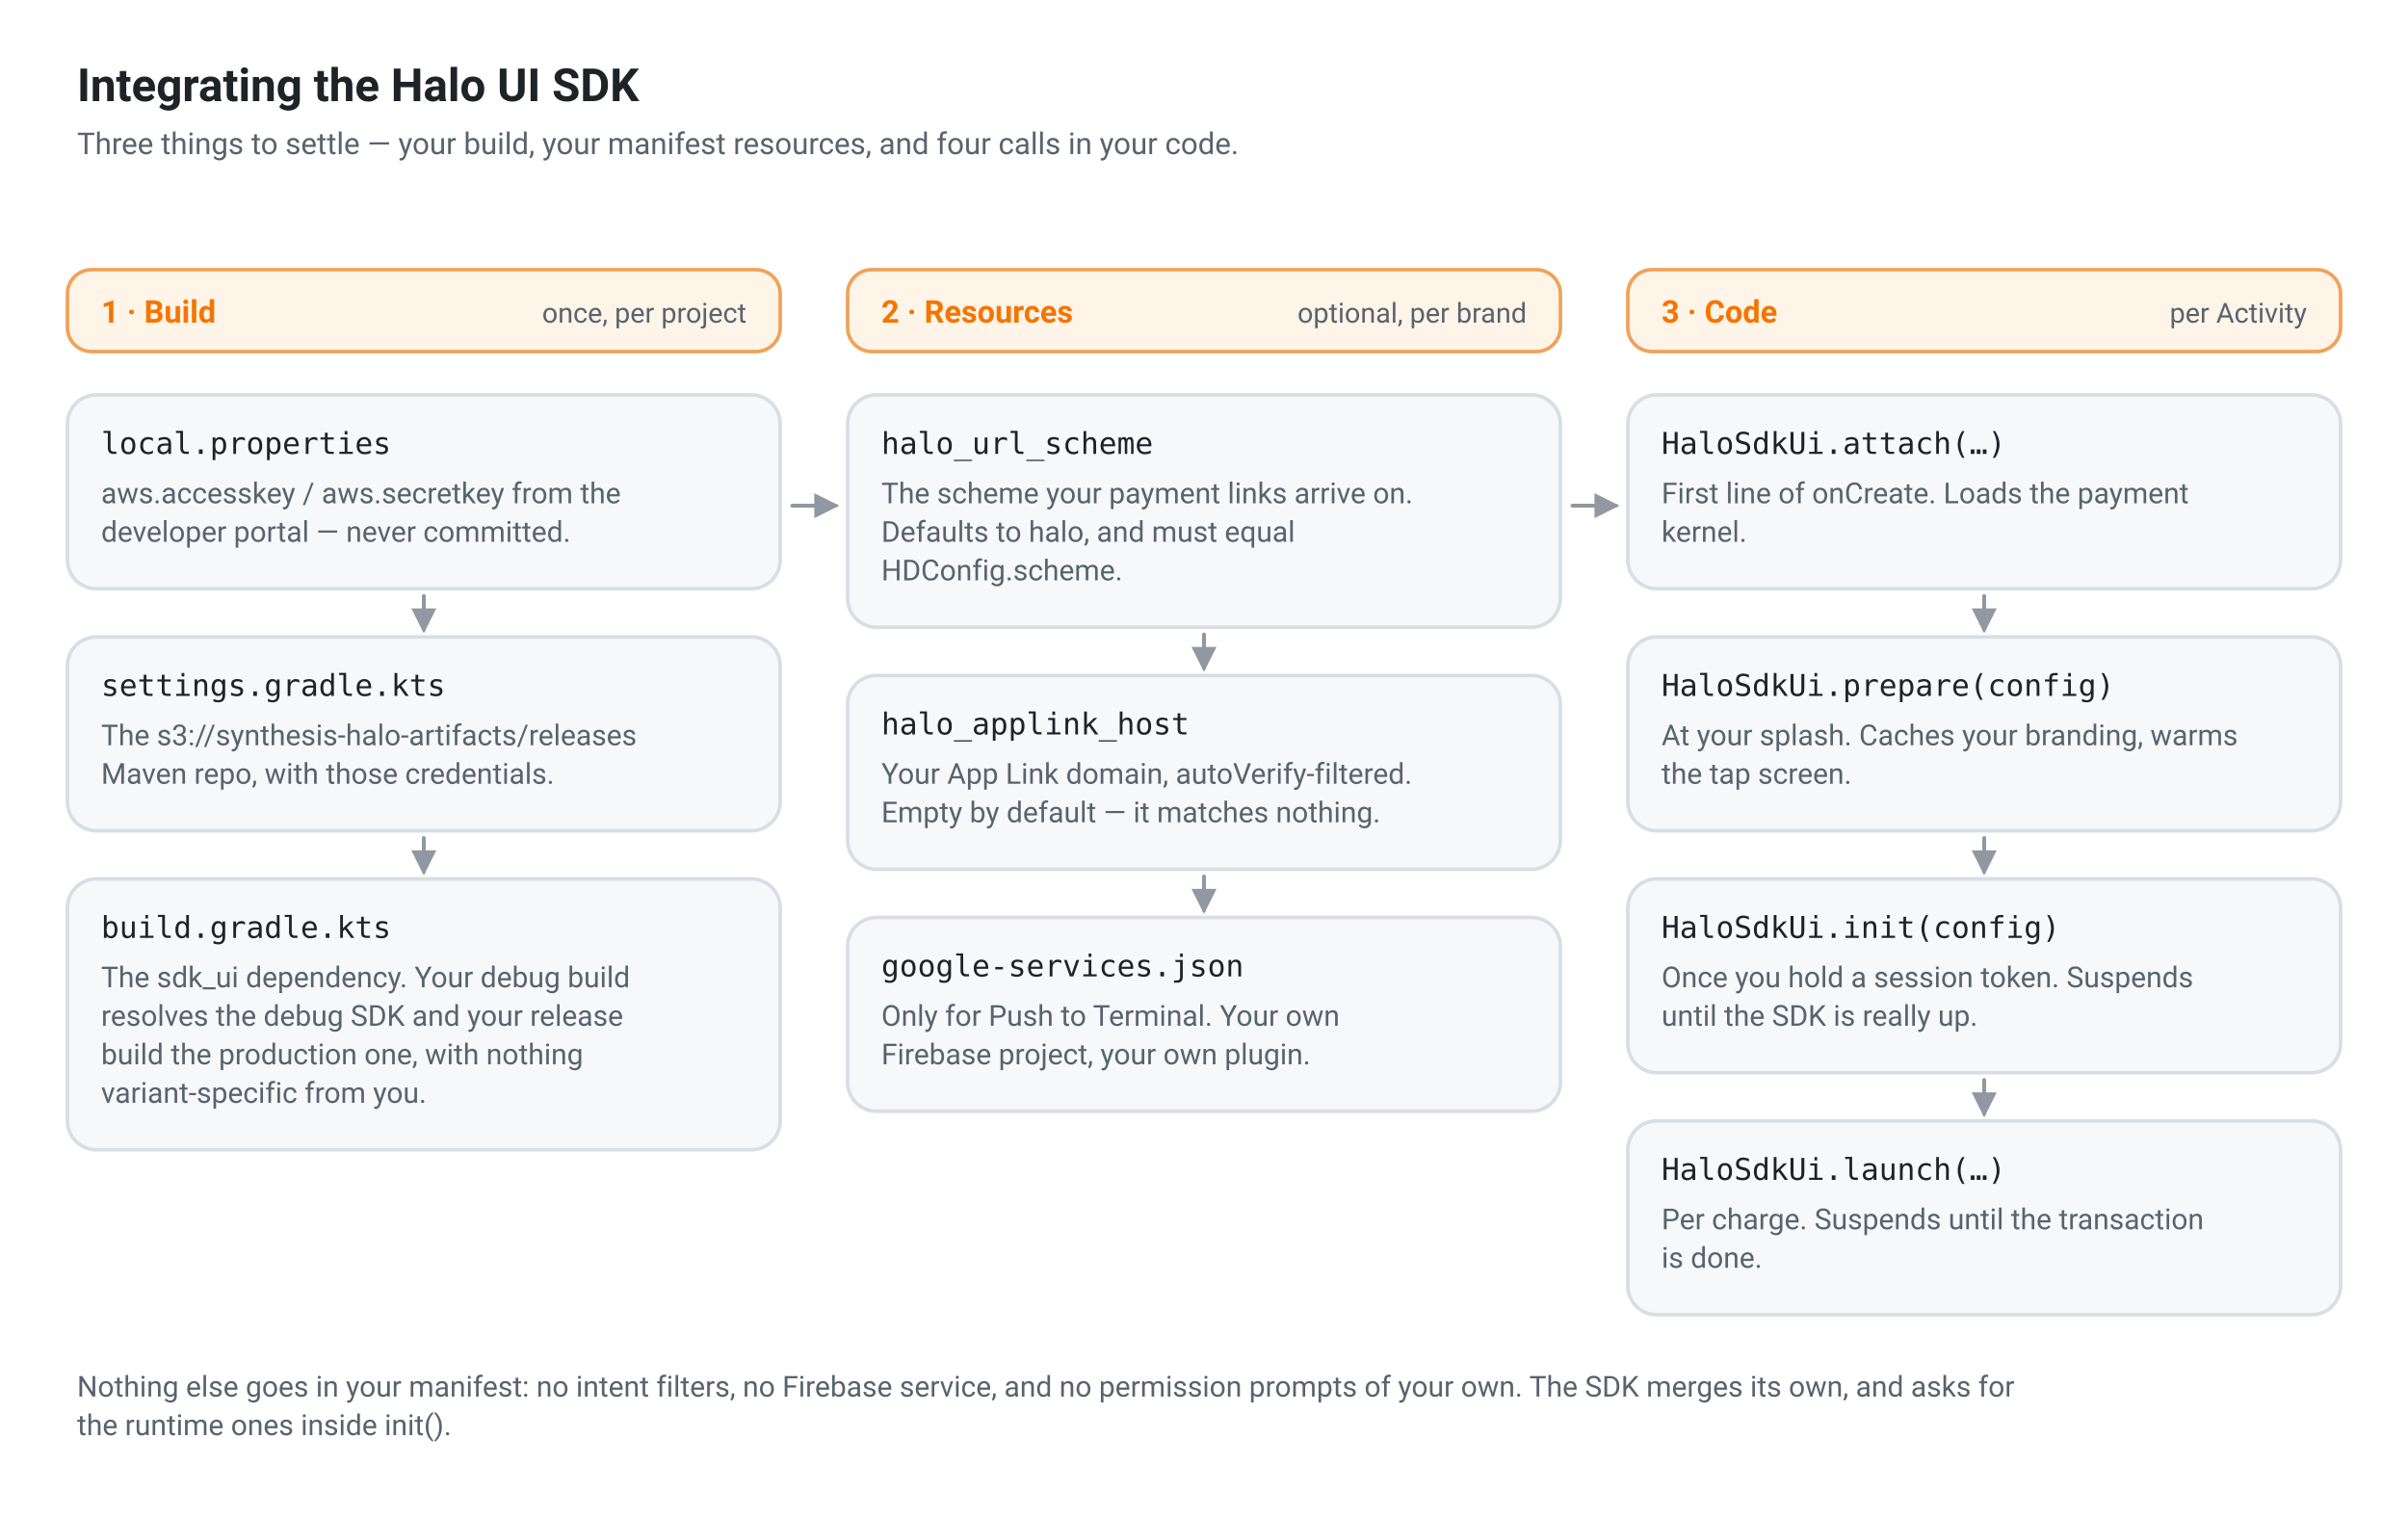
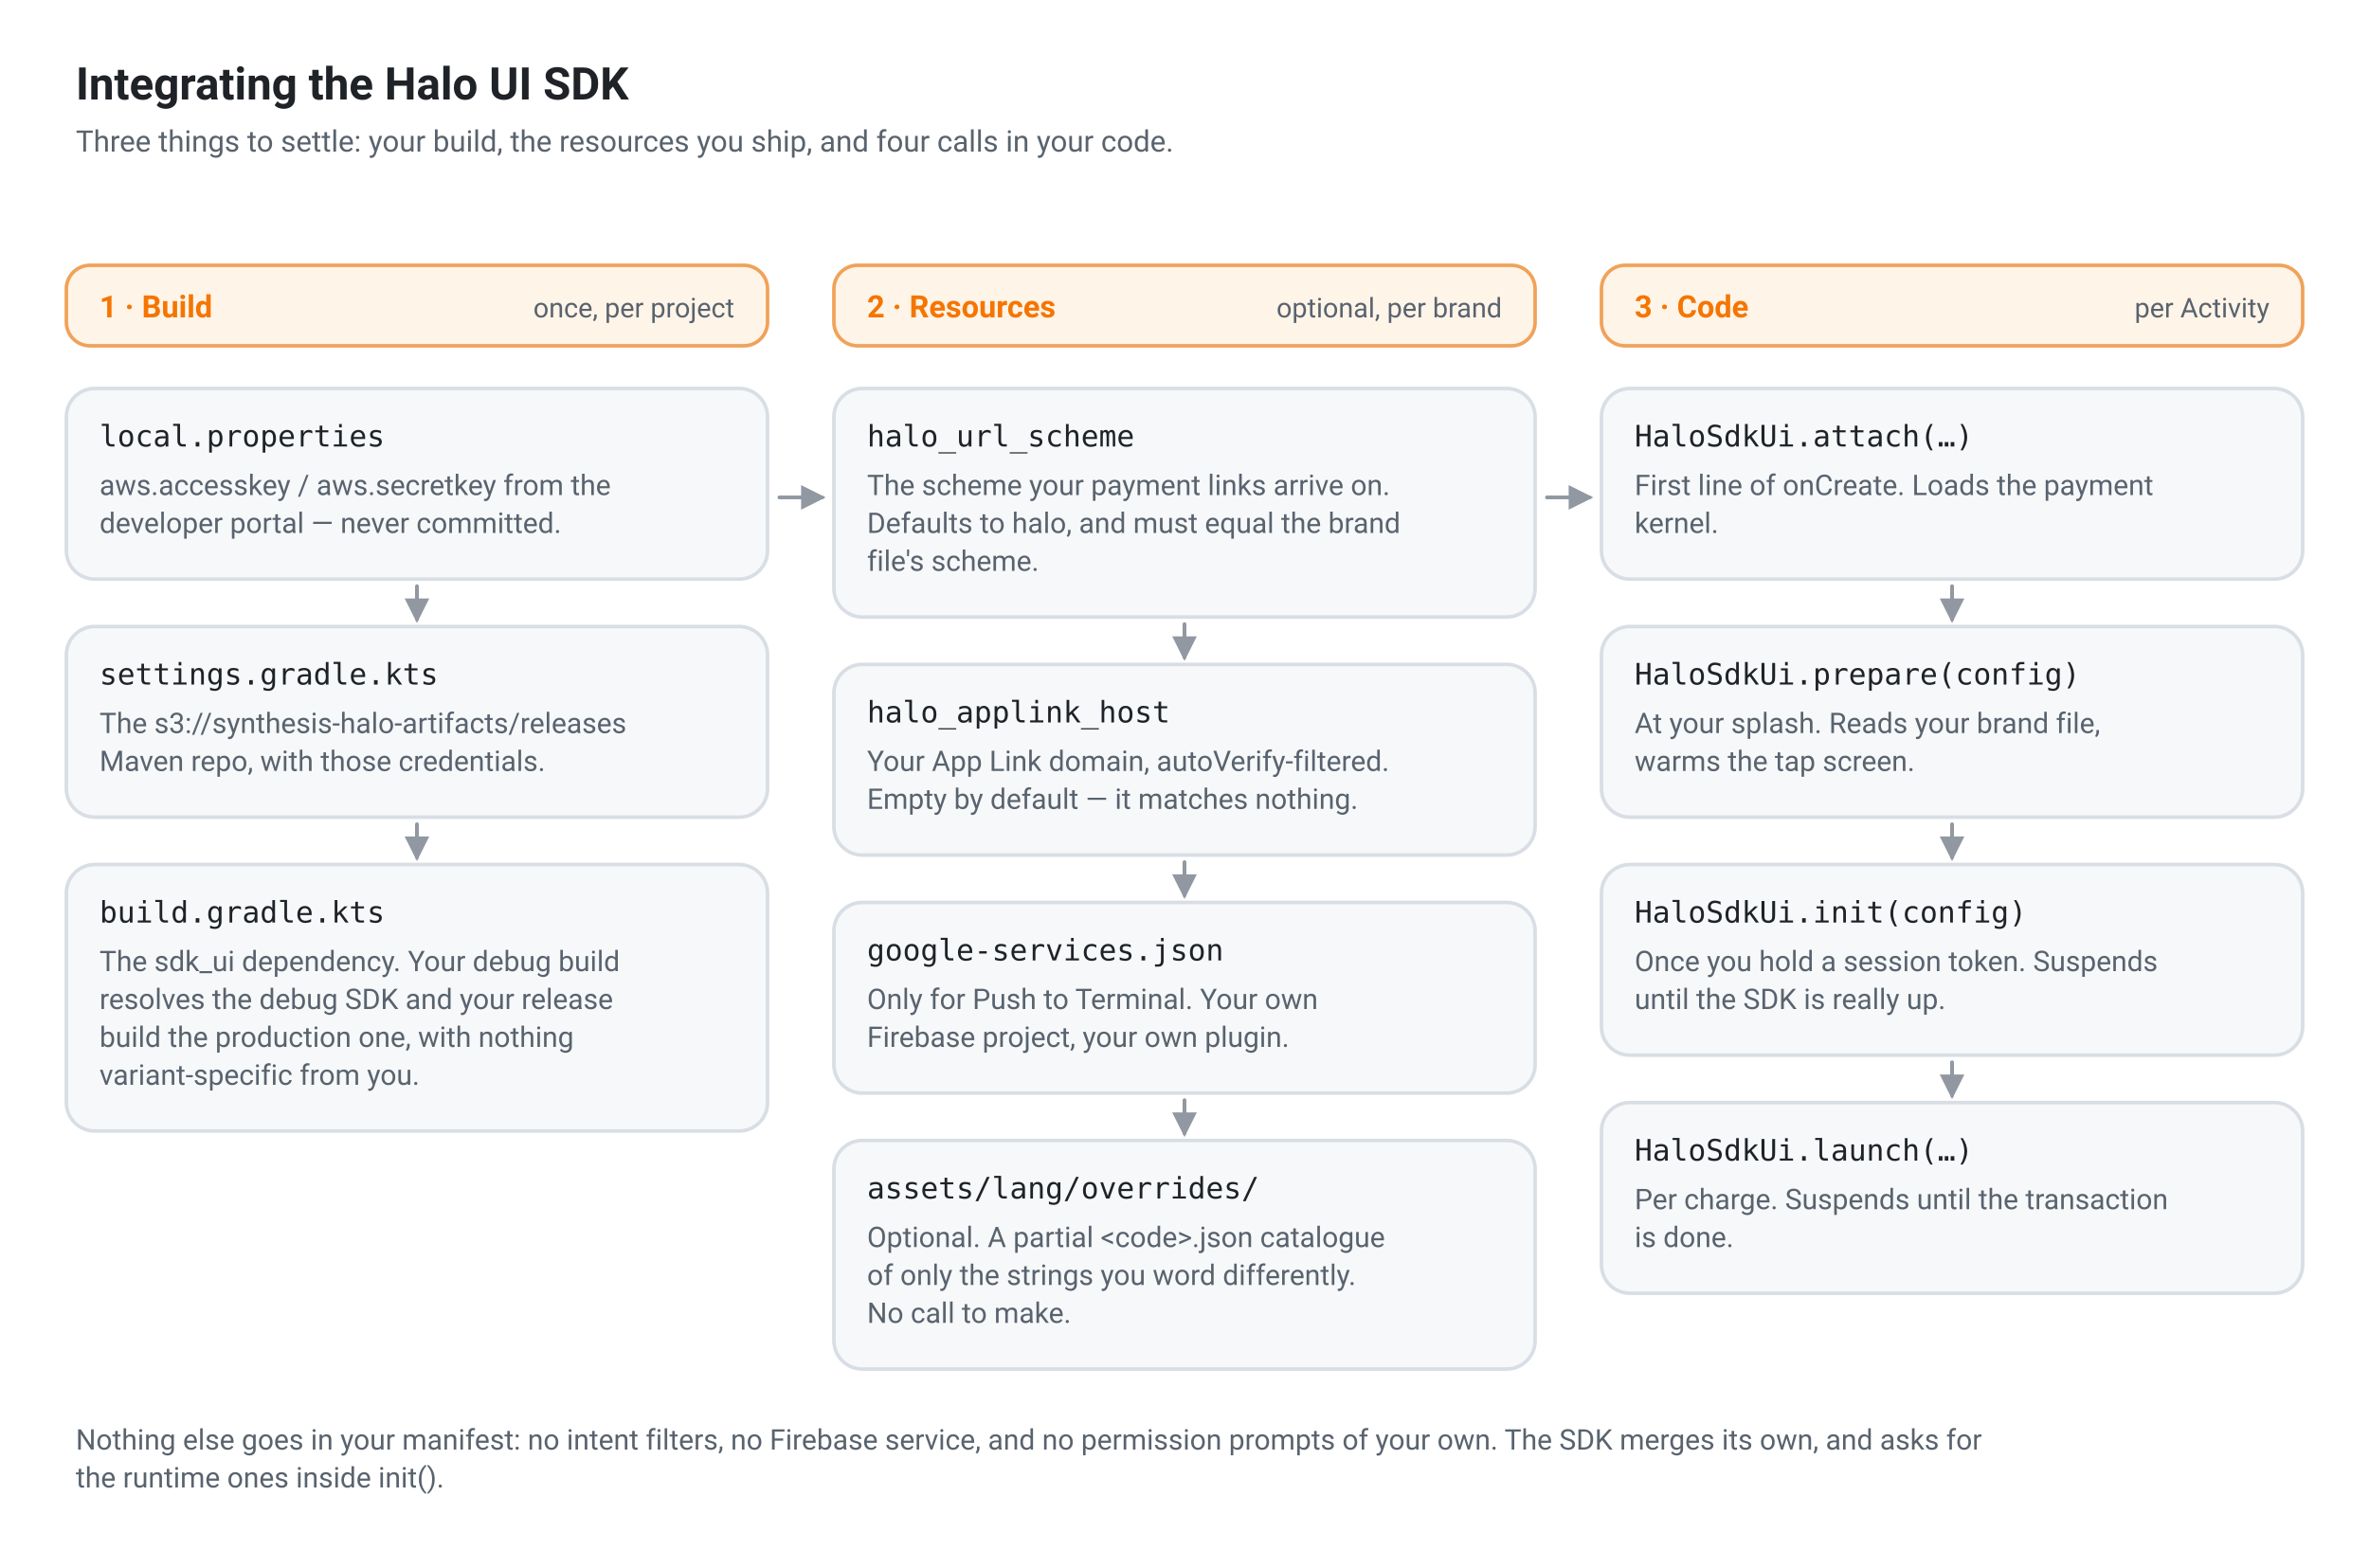
- <svg xmlns="http://www.w3.org/2000/svg" viewBox="0 0 1000 630" width="1000" height="630" role="img">
+ <svg xmlns="http://www.w3.org/2000/svg" viewBox="0 0 1000 662" width="1000" height="662" role="img">
  <defs>
    <marker id="ar" viewBox="0 0 10 10" refX="8.5" refY="5" markerWidth="6.5" markerHeight="6.5" orient="auto-start-reverse">
      <path d="M 0 0 L 10 5 L 0 10 z" fill="#9198a1" />
    </marker>
  </defs>
-   <rect width="1000" height="630" fill="#ffffff" />
+   <rect width="1000" height="662" fill="#ffffff" />
  <text x="32" y="42" font-family="-apple-system,BlinkMacSystemFont,'Segoe UI',Roboto,Helvetica,Arial,sans-serif" font-size="19" font-weight="600" fill="#1f2328" text-anchor="start">Integrating the Halo UI SDK</text>
-   <text x="32" y="64" font-family="-apple-system,BlinkMacSystemFont,'Segoe UI',Roboto,Helvetica,Arial,sans-serif" font-size="12.5" font-weight="400" fill="#59636e" text-anchor="start">Three things to settle — your build, your manifest resources, and four calls in your code.</text>
+   <text x="32" y="64" font-family="-apple-system,BlinkMacSystemFont,'Segoe UI',Roboto,Helvetica,Arial,sans-serif" font-size="12.5" font-weight="400" fill="#59636e" text-anchor="start">Three things to settle: your build, the resources you ship, and four calls in your code.</text>
  <rect x="28.0" y="112" width="296.0" height="34" rx="10" fill="#fff4e8" stroke="#f0a259" stroke-width="1.5" />
  <text x="42.0" y="134" font-family="-apple-system,BlinkMacSystemFont,'Segoe UI',Roboto,Helvetica,Arial,sans-serif" font-size="13" font-weight="600" fill="#f57500" text-anchor="start">1 · Build</text>
  <text x="310.0" y="134" font-family="-apple-system,BlinkMacSystemFont,'Segoe UI',Roboto,Helvetica,Arial,sans-serif" font-size="11.5" font-weight="400" fill="#59636e" text-anchor="end">once, per project</text>
  <rect x="28.0" y="164" width="296.0" height="80.5" rx="12" fill="#f6f8fa" stroke="#d8dee4" stroke-width="1.5" />
  <text x="42.0" y="188.5" font-family="ui-monospace,SFMono-Regular,'SF Mono',Menlo,Consolas,monospace" font-size="12.5" font-weight="400" fill="#1f2328" text-anchor="start">local.properties</text>
  <text x="42.0" y="209.0" font-family="-apple-system,BlinkMacSystemFont,'Segoe UI',Roboto,Helvetica,Arial,sans-serif" font-size="12" font-weight="400" fill="#59636e" text-anchor="start">aws.accesskey / aws.secretkey from the</text>
  <text x="42.0" y="225.0" font-family="-apple-system,BlinkMacSystemFont,'Segoe UI',Roboto,Helvetica,Arial,sans-serif" font-size="12" font-weight="400" fill="#59636e" text-anchor="start">developer portal — never committed.</text>
  <path d="M 176.0 247.5 L 176.0 261.5" fill="none" stroke="#9198a1" stroke-width="1.6" stroke-linecap="round" stroke-linejoin="round" marker-end="url(#ar)" />
  <rect x="28.0" y="264.5" width="296.0" height="80.5" rx="12" fill="#f6f8fa" stroke="#d8dee4" stroke-width="1.5" />
  <text x="42.0" y="289.0" font-family="ui-monospace,SFMono-Regular,'SF Mono',Menlo,Consolas,monospace" font-size="12.5" font-weight="400" fill="#1f2328" text-anchor="start">settings.gradle.kts</text>
  <text x="42.0" y="309.5" font-family="-apple-system,BlinkMacSystemFont,'Segoe UI',Roboto,Helvetica,Arial,sans-serif" font-size="12" font-weight="400" fill="#59636e" text-anchor="start">The s3://synthesis-halo-artifacts/releases</text>
  <text x="42.0" y="325.5" font-family="-apple-system,BlinkMacSystemFont,'Segoe UI',Roboto,Helvetica,Arial,sans-serif" font-size="12" font-weight="400" fill="#59636e" text-anchor="start">Maven repo, with those credentials.</text>
  <path d="M 176.0 348.0 L 176.0 362.0" fill="none" stroke="#9198a1" stroke-width="1.6" stroke-linecap="round" stroke-linejoin="round" marker-end="url(#ar)" />
  <rect x="28.0" y="365.0" width="296.0" height="112.5" rx="12" fill="#f6f8fa" stroke="#d8dee4" stroke-width="1.5" />
  <text x="42.0" y="389.5" font-family="ui-monospace,SFMono-Regular,'SF Mono',Menlo,Consolas,monospace" font-size="12.5" font-weight="400" fill="#1f2328" text-anchor="start">build.gradle.kts</text>
  <text x="42.0" y="410.0" font-family="-apple-system,BlinkMacSystemFont,'Segoe UI',Roboto,Helvetica,Arial,sans-serif" font-size="12" font-weight="400" fill="#59636e" text-anchor="start">The sdk_ui dependency. Your debug build</text>
  <text x="42.0" y="426.0" font-family="-apple-system,BlinkMacSystemFont,'Segoe UI',Roboto,Helvetica,Arial,sans-serif" font-size="12" font-weight="400" fill="#59636e" text-anchor="start">resolves the debug SDK and your release</text>
  <text x="42.0" y="442.0" font-family="-apple-system,BlinkMacSystemFont,'Segoe UI',Roboto,Helvetica,Arial,sans-serif" font-size="12" font-weight="400" fill="#59636e" text-anchor="start">build the production one, with nothing</text>
  <text x="42.0" y="458.0" font-family="-apple-system,BlinkMacSystemFont,'Segoe UI',Roboto,Helvetica,Arial,sans-serif" font-size="12" font-weight="400" fill="#59636e" text-anchor="start">variant-specific from you.</text>
  <path d="M 329.0 210 L 347.0 210" fill="none" stroke="#9198a1" stroke-width="1.6" stroke-linecap="round" stroke-linejoin="round" marker-end="url(#ar)" />
  <rect x="352.0" y="112" width="296.0" height="34" rx="10" fill="#fff4e8" stroke="#f0a259" stroke-width="1.5" />
  <text x="366.0" y="134" font-family="-apple-system,BlinkMacSystemFont,'Segoe UI',Roboto,Helvetica,Arial,sans-serif" font-size="13" font-weight="600" fill="#f57500" text-anchor="start">2 · Resources</text>
  <text x="634.0" y="134" font-family="-apple-system,BlinkMacSystemFont,'Segoe UI',Roboto,Helvetica,Arial,sans-serif" font-size="11.5" font-weight="400" fill="#59636e" text-anchor="end">optional, per brand</text>
  <rect x="352.0" y="164" width="296.0" height="96.5" rx="12" fill="#f6f8fa" stroke="#d8dee4" stroke-width="1.5" />
  <text x="366.0" y="188.5" font-family="ui-monospace,SFMono-Regular,'SF Mono',Menlo,Consolas,monospace" font-size="12.5" font-weight="400" fill="#1f2328" text-anchor="start">halo_url_scheme</text>
  <text x="366.0" y="209.0" font-family="-apple-system,BlinkMacSystemFont,'Segoe UI',Roboto,Helvetica,Arial,sans-serif" font-size="12" font-weight="400" fill="#59636e" text-anchor="start">The scheme your payment links arrive on.</text>
-   <text x="366.0" y="225.0" font-family="-apple-system,BlinkMacSystemFont,'Segoe UI',Roboto,Helvetica,Arial,sans-serif" font-size="12" font-weight="400" fill="#59636e" text-anchor="start">Defaults to halo, and must equal</text>
-   <text x="366.0" y="241.0" font-family="-apple-system,BlinkMacSystemFont,'Segoe UI',Roboto,Helvetica,Arial,sans-serif" font-size="12" font-weight="400" fill="#59636e" text-anchor="start">HDConfig.scheme.</text>
+   <text x="366.0" y="225.0" font-family="-apple-system,BlinkMacSystemFont,'Segoe UI',Roboto,Helvetica,Arial,sans-serif" font-size="12" font-weight="400" fill="#59636e" text-anchor="start">Defaults to halo, and must equal the brand</text>
+   <text x="366.0" y="241.0" font-family="-apple-system,BlinkMacSystemFont,'Segoe UI',Roboto,Helvetica,Arial,sans-serif" font-size="12" font-weight="400" fill="#59636e" text-anchor="start">file's scheme.</text>
  <path d="M 500.0 263.5 L 500.0 277.5" fill="none" stroke="#9198a1" stroke-width="1.6" stroke-linecap="round" stroke-linejoin="round" marker-end="url(#ar)" />
  <rect x="352.0" y="280.5" width="296.0" height="80.5" rx="12" fill="#f6f8fa" stroke="#d8dee4" stroke-width="1.5" />
  <text x="366.0" y="305.0" font-family="ui-monospace,SFMono-Regular,'SF Mono',Menlo,Consolas,monospace" font-size="12.5" font-weight="400" fill="#1f2328" text-anchor="start">halo_applink_host</text>
  <text x="366.0" y="325.5" font-family="-apple-system,BlinkMacSystemFont,'Segoe UI',Roboto,Helvetica,Arial,sans-serif" font-size="12" font-weight="400" fill="#59636e" text-anchor="start">Your App Link domain, autoVerify-filtered.</text>
  <text x="366.0" y="341.5" font-family="-apple-system,BlinkMacSystemFont,'Segoe UI',Roboto,Helvetica,Arial,sans-serif" font-size="12" font-weight="400" fill="#59636e" text-anchor="start">Empty by default — it matches nothing.</text>
  <path d="M 500.0 364.0 L 500.0 378.0" fill="none" stroke="#9198a1" stroke-width="1.6" stroke-linecap="round" stroke-linejoin="round" marker-end="url(#ar)" />
  <rect x="352.0" y="381.0" width="296.0" height="80.5" rx="12" fill="#f6f8fa" stroke="#d8dee4" stroke-width="1.5" />
  <text x="366.0" y="405.5" font-family="ui-monospace,SFMono-Regular,'SF Mono',Menlo,Consolas,monospace" font-size="12.5" font-weight="400" fill="#1f2328" text-anchor="start">google-services.json</text>
  <text x="366.0" y="426.0" font-family="-apple-system,BlinkMacSystemFont,'Segoe UI',Roboto,Helvetica,Arial,sans-serif" font-size="12" font-weight="400" fill="#59636e" text-anchor="start">Only for Push to Terminal. Your own</text>
  <text x="366.0" y="442.0" font-family="-apple-system,BlinkMacSystemFont,'Segoe UI',Roboto,Helvetica,Arial,sans-serif" font-size="12" font-weight="400" fill="#59636e" text-anchor="start">Firebase project, your own plugin.</text>
+   <path d="M 500.0 464.5 L 500.0 478.5" fill="none" stroke="#9198a1" stroke-width="1.6" stroke-linecap="round" stroke-linejoin="round" marker-end="url(#ar)" />
+   <rect x="352.0" y="481.5" width="296.0" height="96.5" rx="12" fill="#f6f8fa" stroke="#d8dee4" stroke-width="1.5" />
+   <text x="366.0" y="506.0" font-family="ui-monospace,SFMono-Regular,'SF Mono',Menlo,Consolas,monospace" font-size="12.5" font-weight="400" fill="#1f2328" text-anchor="start">assets/lang/overrides/</text>
+   <text x="366.0" y="526.5" font-family="-apple-system,BlinkMacSystemFont,'Segoe UI',Roboto,Helvetica,Arial,sans-serif" font-size="12" font-weight="400" fill="#59636e" text-anchor="start">Optional. A partial &lt;code&gt;.json catalogue</text>
+   <text x="366.0" y="542.5" font-family="-apple-system,BlinkMacSystemFont,'Segoe UI',Roboto,Helvetica,Arial,sans-serif" font-size="12" font-weight="400" fill="#59636e" text-anchor="start">of only the strings you word differently.</text>
+   <text x="366.0" y="558.5" font-family="-apple-system,BlinkMacSystemFont,'Segoe UI',Roboto,Helvetica,Arial,sans-serif" font-size="12" font-weight="400" fill="#59636e" text-anchor="start">No call to make.</text>
  <path d="M 653.0 210 L 671.0 210" fill="none" stroke="#9198a1" stroke-width="1.6" stroke-linecap="round" stroke-linejoin="round" marker-end="url(#ar)" />
  <rect x="676.0" y="112" width="296.0" height="34" rx="10" fill="#fff4e8" stroke="#f0a259" stroke-width="1.5" />
  <text x="690.0" y="134" font-family="-apple-system,BlinkMacSystemFont,'Segoe UI',Roboto,Helvetica,Arial,sans-serif" font-size="13" font-weight="600" fill="#f57500" text-anchor="start">3 · Code</text>
  <text x="958.0" y="134" font-family="-apple-system,BlinkMacSystemFont,'Segoe UI',Roboto,Helvetica,Arial,sans-serif" font-size="11.5" font-weight="400" fill="#59636e" text-anchor="end">per Activity</text>
  <rect x="676.0" y="164" width="296.0" height="80.5" rx="12" fill="#f6f8fa" stroke="#d8dee4" stroke-width="1.5" />
  <text x="690.0" y="188.5" font-family="ui-monospace,SFMono-Regular,'SF Mono',Menlo,Consolas,monospace" font-size="12.5" font-weight="400" fill="#1f2328" text-anchor="start">HaloSdkUi.attach(…)</text>
  <text x="690.0" y="209.0" font-family="-apple-system,BlinkMacSystemFont,'Segoe UI',Roboto,Helvetica,Arial,sans-serif" font-size="12" font-weight="400" fill="#59636e" text-anchor="start">First line of onCreate. Loads the payment</text>
  <text x="690.0" y="225.0" font-family="-apple-system,BlinkMacSystemFont,'Segoe UI',Roboto,Helvetica,Arial,sans-serif" font-size="12" font-weight="400" fill="#59636e" text-anchor="start">kernel.</text>
  <path d="M 824.0 247.5 L 824.0 261.5" fill="none" stroke="#9198a1" stroke-width="1.6" stroke-linecap="round" stroke-linejoin="round" marker-end="url(#ar)" />
  <rect x="676.0" y="264.5" width="296.0" height="80.5" rx="12" fill="#f6f8fa" stroke="#d8dee4" stroke-width="1.5" />
  <text x="690.0" y="289.0" font-family="ui-monospace,SFMono-Regular,'SF Mono',Menlo,Consolas,monospace" font-size="12.5" font-weight="400" fill="#1f2328" text-anchor="start">HaloSdkUi.prepare(config)</text>
-   <text x="690.0" y="309.5" font-family="-apple-system,BlinkMacSystemFont,'Segoe UI',Roboto,Helvetica,Arial,sans-serif" font-size="12" font-weight="400" fill="#59636e" text-anchor="start">At your splash. Caches your branding, warms</text>
-   <text x="690.0" y="325.5" font-family="-apple-system,BlinkMacSystemFont,'Segoe UI',Roboto,Helvetica,Arial,sans-serif" font-size="12" font-weight="400" fill="#59636e" text-anchor="start">the tap screen.</text>
+   <text x="690.0" y="309.5" font-family="-apple-system,BlinkMacSystemFont,'Segoe UI',Roboto,Helvetica,Arial,sans-serif" font-size="12" font-weight="400" fill="#59636e" text-anchor="start">At your splash. Reads your brand file,</text>
+   <text x="690.0" y="325.5" font-family="-apple-system,BlinkMacSystemFont,'Segoe UI',Roboto,Helvetica,Arial,sans-serif" font-size="12" font-weight="400" fill="#59636e" text-anchor="start">warms the tap screen.</text>
  <path d="M 824.0 348.0 L 824.0 362.0" fill="none" stroke="#9198a1" stroke-width="1.6" stroke-linecap="round" stroke-linejoin="round" marker-end="url(#ar)" />
  <rect x="676.0" y="365.0" width="296.0" height="80.5" rx="12" fill="#f6f8fa" stroke="#d8dee4" stroke-width="1.5" />
  <text x="690.0" y="389.5" font-family="ui-monospace,SFMono-Regular,'SF Mono',Menlo,Consolas,monospace" font-size="12.5" font-weight="400" fill="#1f2328" text-anchor="start">HaloSdkUi.init(config)</text>
  <text x="690.0" y="410.0" font-family="-apple-system,BlinkMacSystemFont,'Segoe UI',Roboto,Helvetica,Arial,sans-serif" font-size="12" font-weight="400" fill="#59636e" text-anchor="start">Once you hold a session token. Suspends</text>
  <text x="690.0" y="426.0" font-family="-apple-system,BlinkMacSystemFont,'Segoe UI',Roboto,Helvetica,Arial,sans-serif" font-size="12" font-weight="400" fill="#59636e" text-anchor="start">until the SDK is really up.</text>
  <path d="M 824.0 448.5 L 824.0 462.5" fill="none" stroke="#9198a1" stroke-width="1.6" stroke-linecap="round" stroke-linejoin="round" marker-end="url(#ar)" />
  <rect x="676.0" y="465.5" width="296.0" height="80.5" rx="12" fill="#f6f8fa" stroke="#d8dee4" stroke-width="1.5" />
  <text x="690.0" y="490.0" font-family="ui-monospace,SFMono-Regular,'SF Mono',Menlo,Consolas,monospace" font-size="12.5" font-weight="400" fill="#1f2328" text-anchor="start">HaloSdkUi.launch(…)</text>
  <text x="690.0" y="510.5" font-family="-apple-system,BlinkMacSystemFont,'Segoe UI',Roboto,Helvetica,Arial,sans-serif" font-size="12" font-weight="400" fill="#59636e" text-anchor="start">Per charge. Suspends until the transaction</text>
  <text x="690.0" y="526.5" font-family="-apple-system,BlinkMacSystemFont,'Segoe UI',Roboto,Helvetica,Arial,sans-serif" font-size="12" font-weight="400" fill="#59636e" text-anchor="start">is done.</text>
-   <text x="32" y="580.0" font-family="-apple-system,BlinkMacSystemFont,'Segoe UI',Roboto,Helvetica,Arial,sans-serif" font-size="12" font-weight="400" fill="#59636e" text-anchor="start">Nothing else goes in your manifest: no intent filters, no Firebase service, and no permission prompts of your own. The SDK merges its own, and asks for</text>
-   <text x="32" y="596.0" font-family="-apple-system,BlinkMacSystemFont,'Segoe UI',Roboto,Helvetica,Arial,sans-serif" font-size="12" font-weight="400" fill="#59636e" text-anchor="start">the runtime ones inside init().</text>
+   <text x="32" y="612.0" font-family="-apple-system,BlinkMacSystemFont,'Segoe UI',Roboto,Helvetica,Arial,sans-serif" font-size="12" font-weight="400" fill="#59636e" text-anchor="start">Nothing else goes in your manifest: no intent filters, no Firebase service, and no permission prompts of your own. The SDK merges its own, and asks for</text>
+   <text x="32" y="628.0" font-family="-apple-system,BlinkMacSystemFont,'Segoe UI',Roboto,Helvetica,Arial,sans-serif" font-size="12" font-weight="400" fill="#59636e" text-anchor="start">the runtime ones inside init().</text>
</svg>
